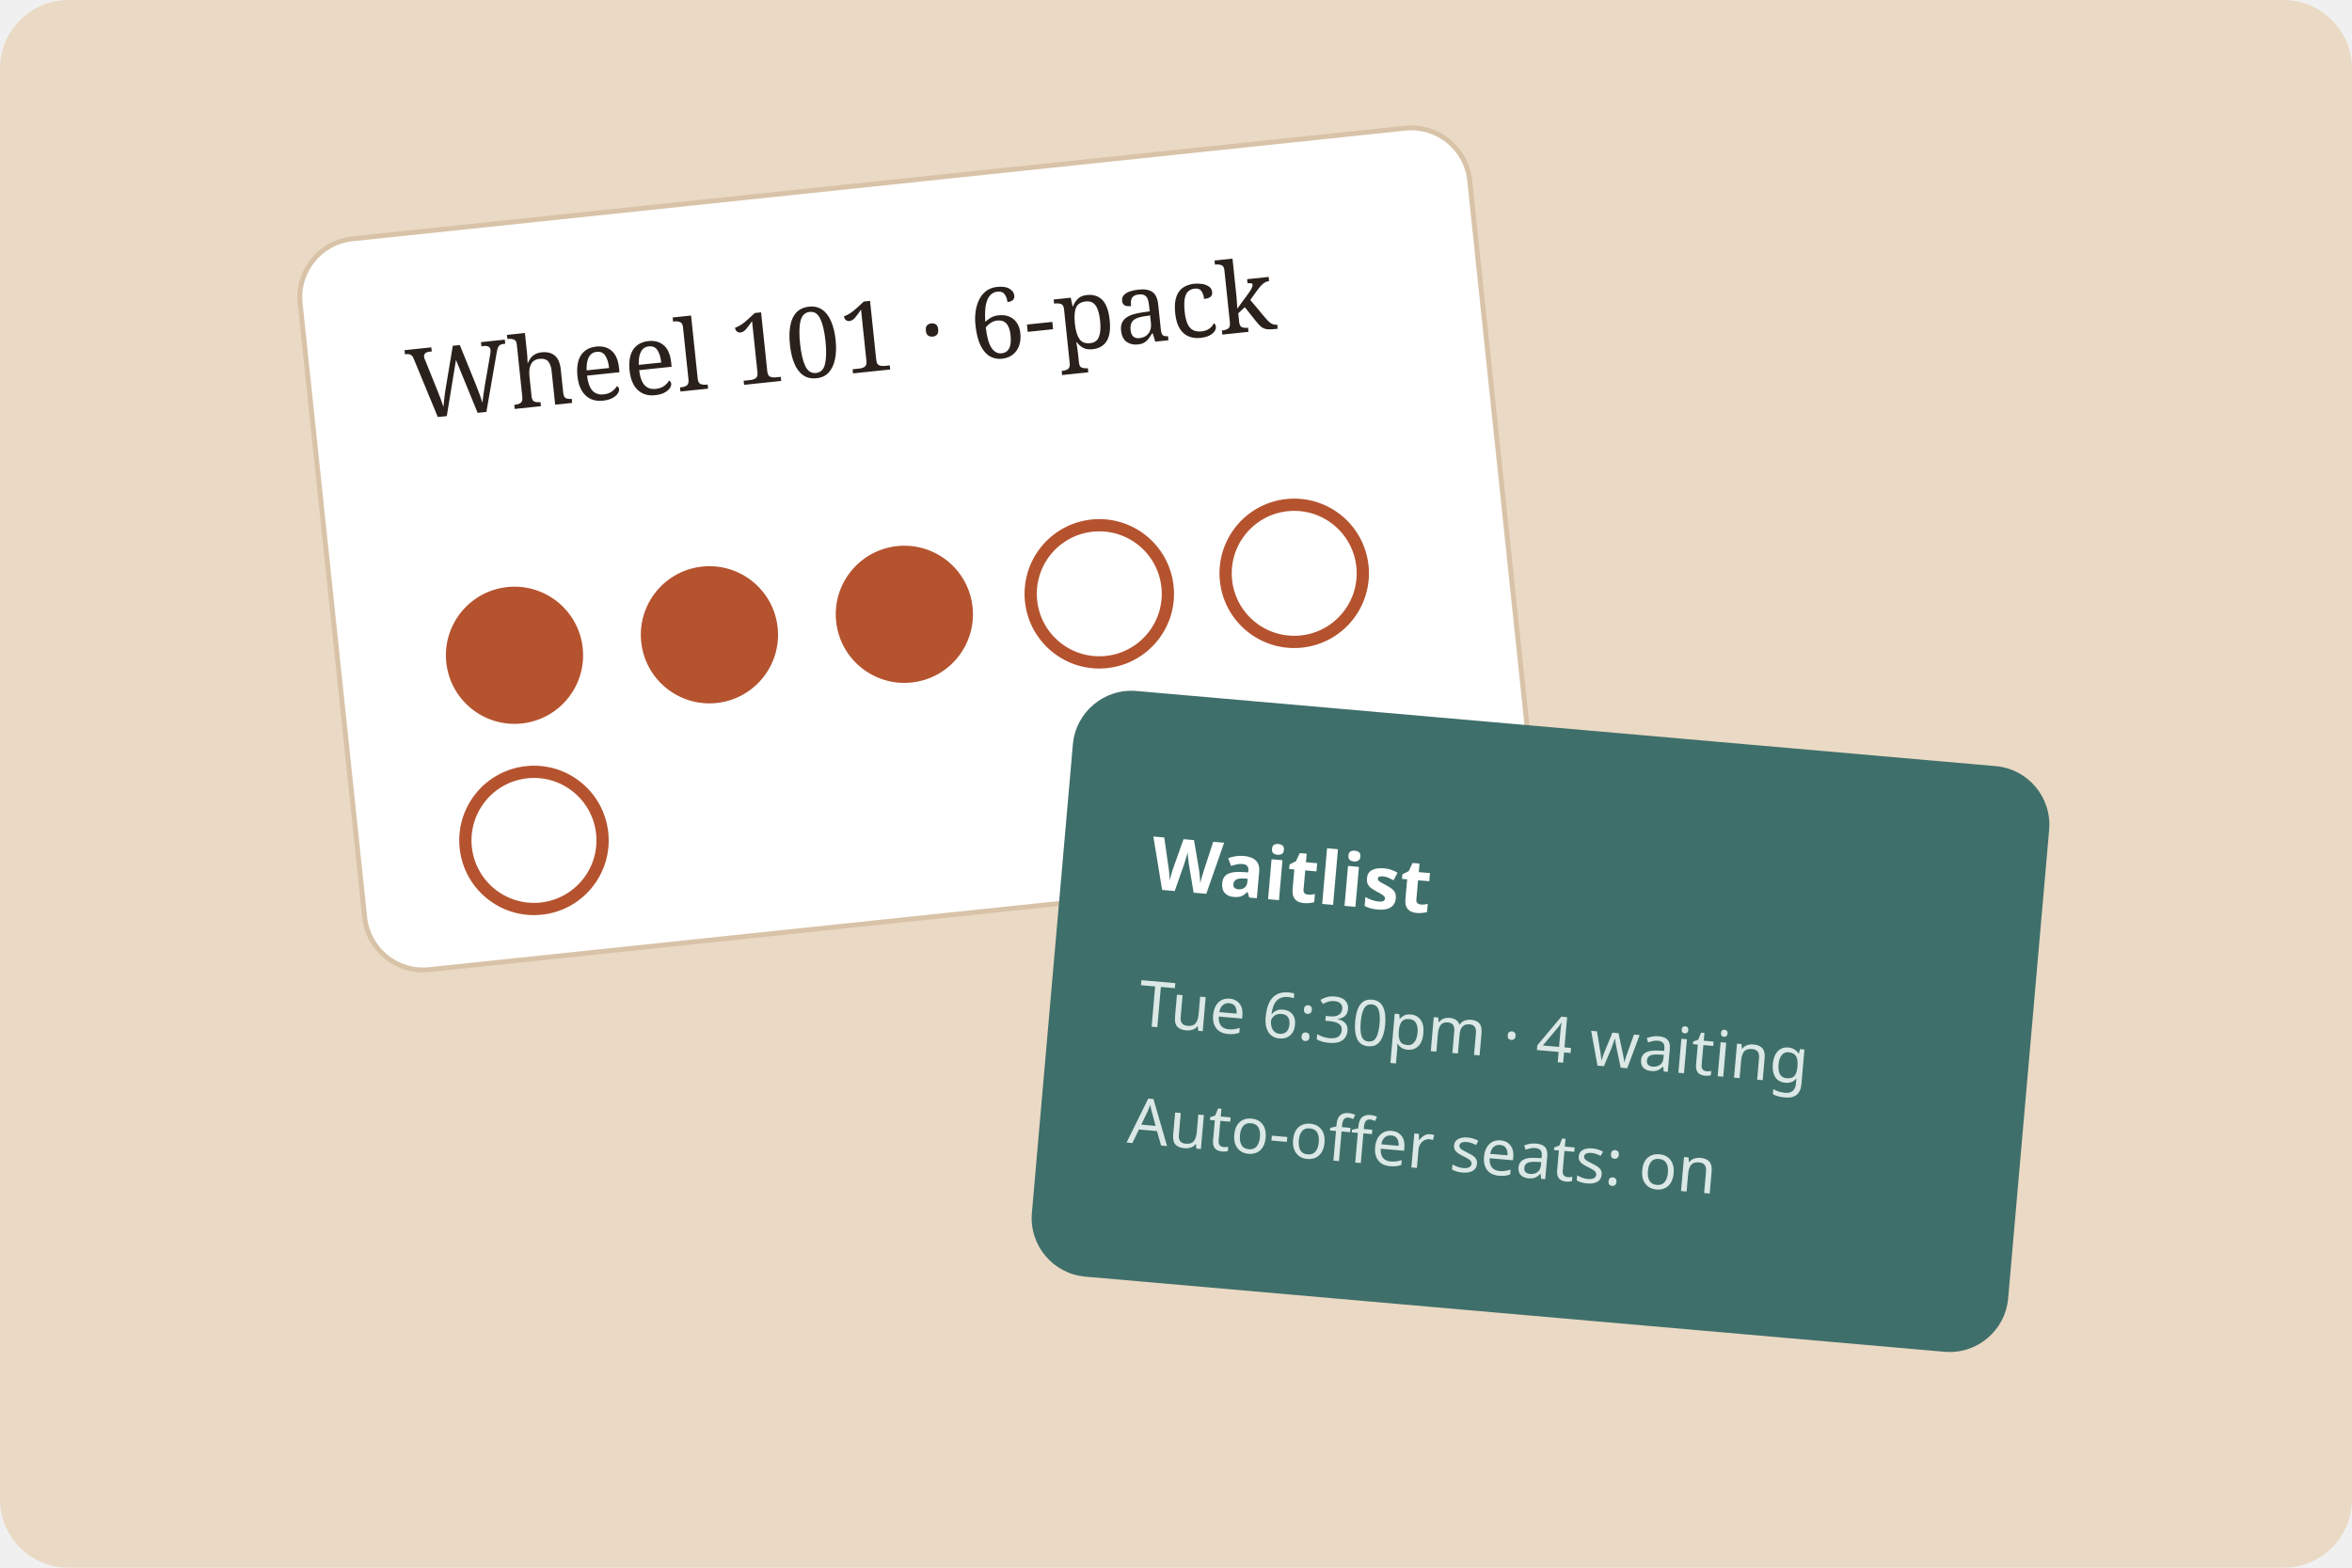
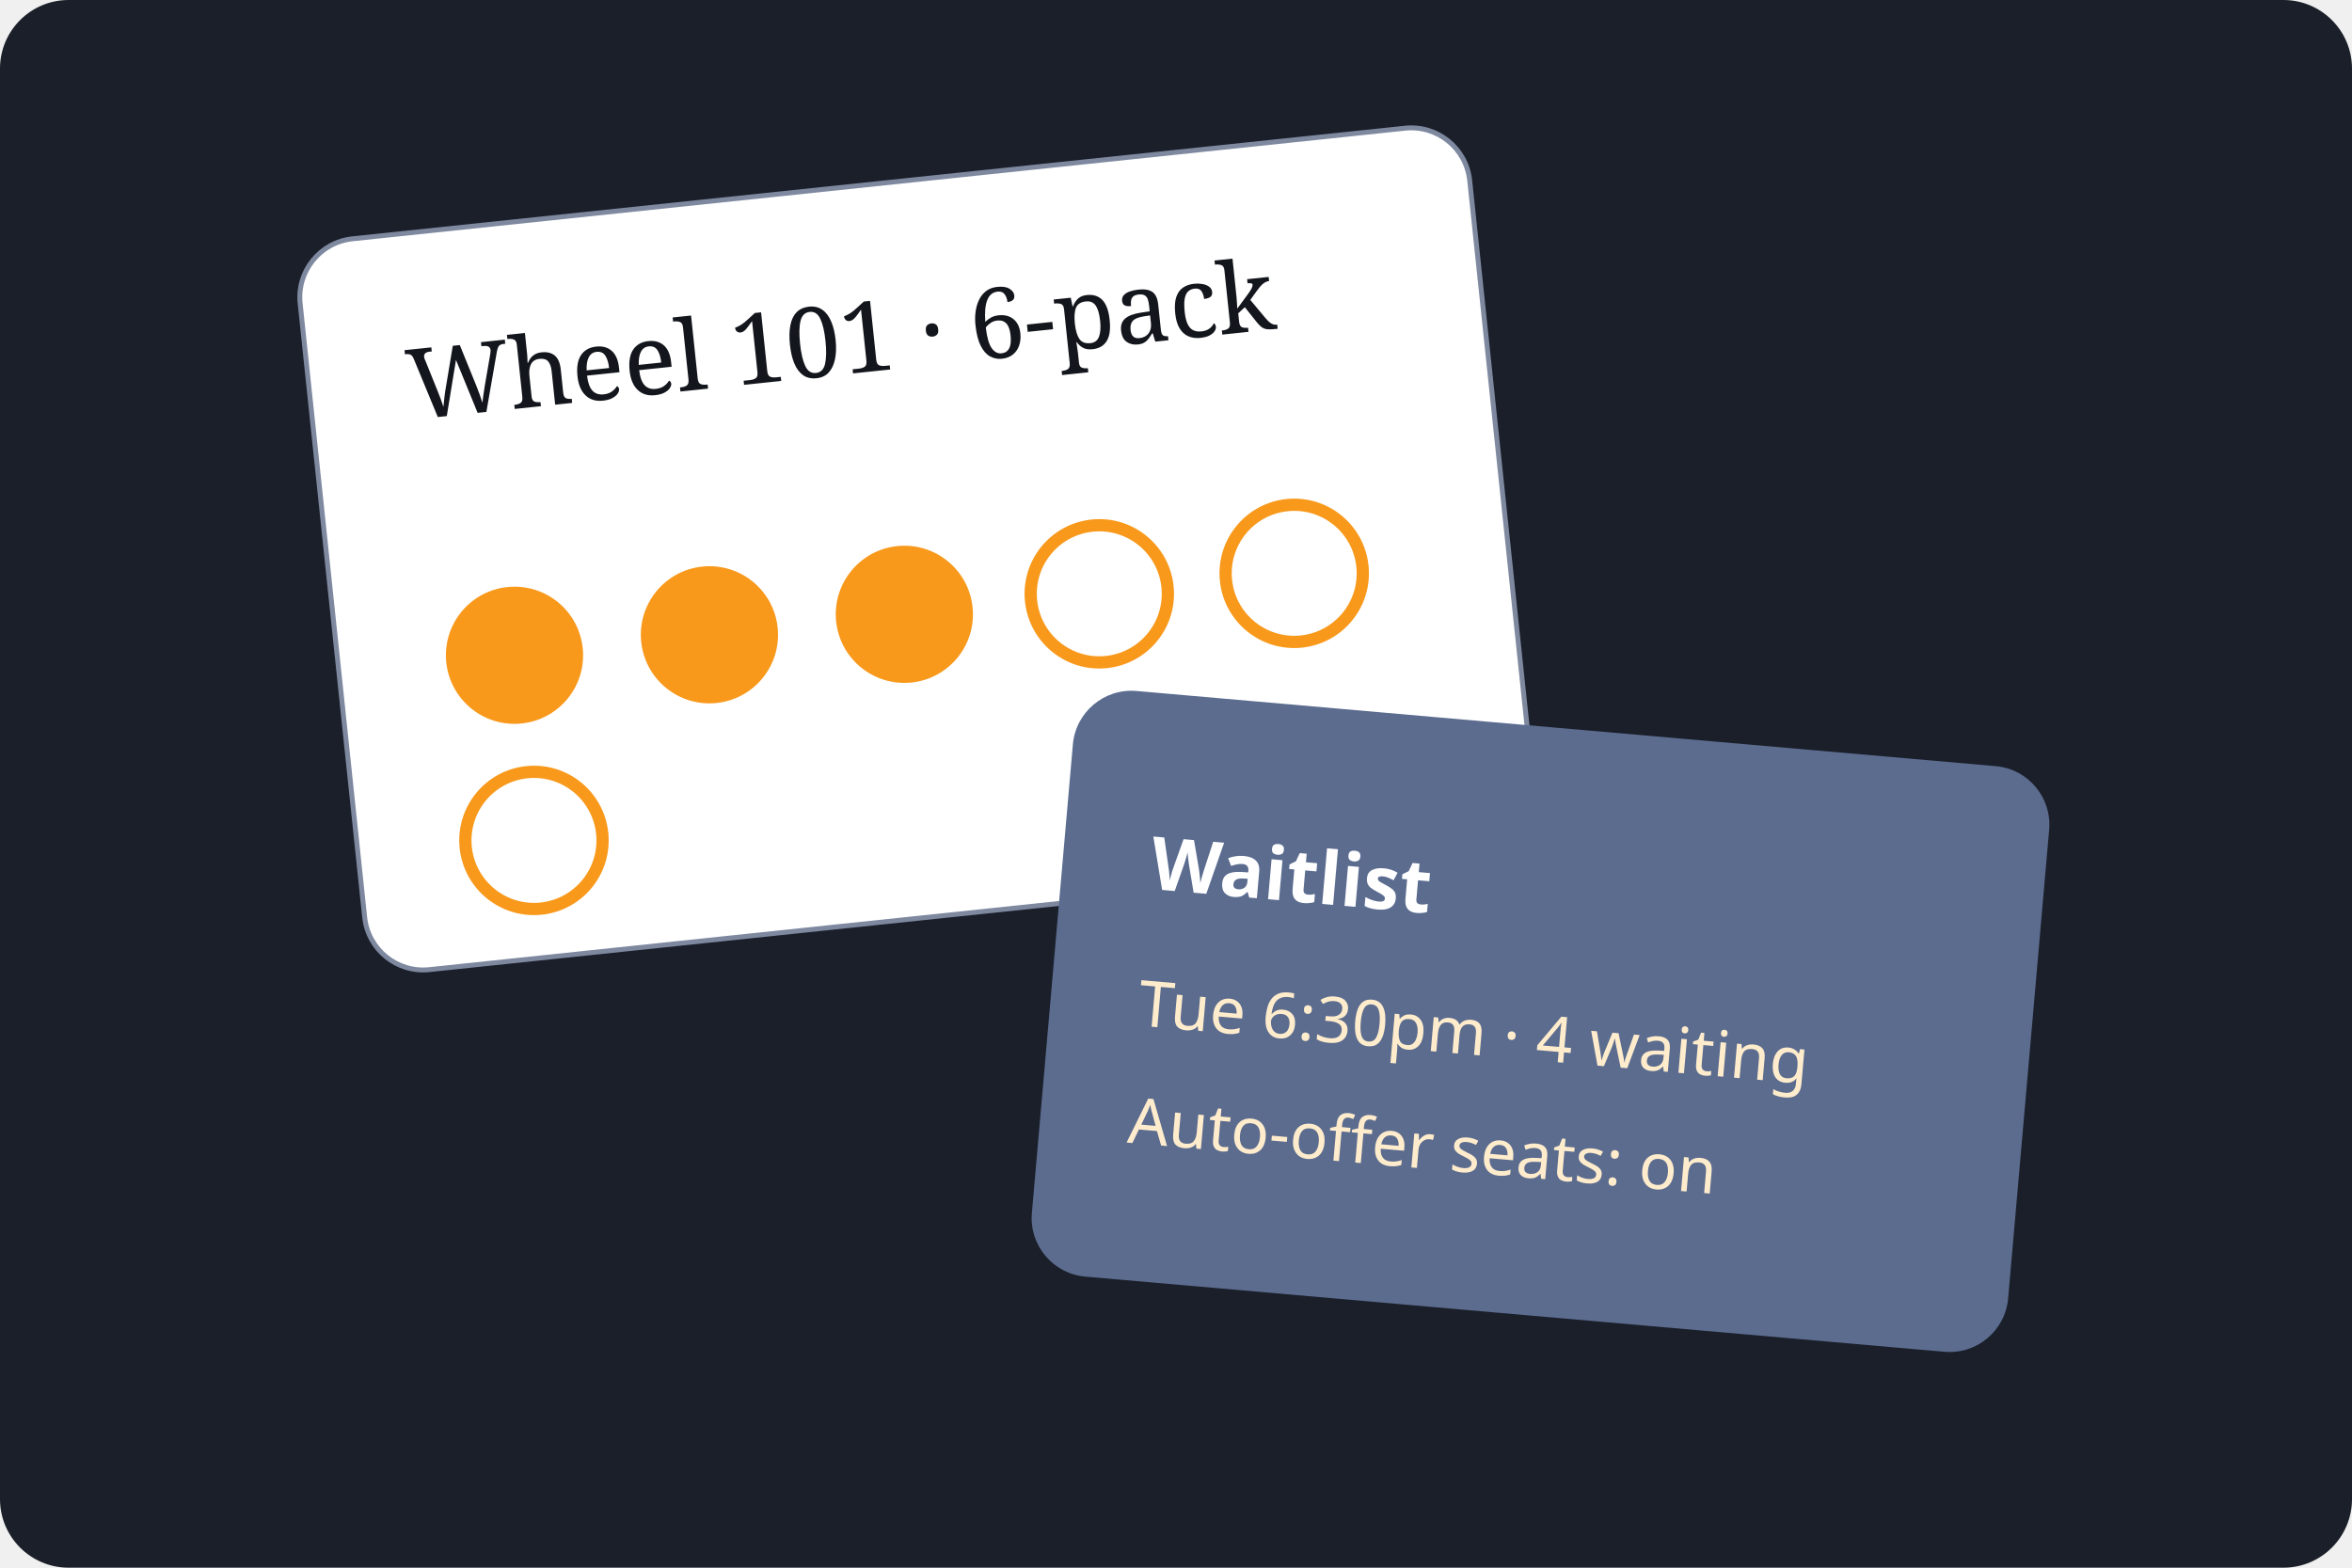
<svg xmlns="http://www.w3.org/2000/svg" viewBox="0 0 480 320">
-   <rect width="480" height="320" rx="14" fill="#ead9c4" />
+   <rect width="480" height="320" rx="14" fill="#1b1f2a" />
  <g transform="translate(60 50) rotate(-6)">
-     <rect width="240" height="150" rx="12" fill="#fff" stroke="#d8c3a8" />
-     <text x="20" y="38" font-family="Georgia, serif" font-size="20" fill="#2a211c">Wheel 101 · 6-pack</text>
-     <g fill="#b5532f">
+     <rect width="240" height="150" rx="12" fill="#fff" stroke="#7e89a0" />
+     <text x="20" y="38" font-family="Georgia, serif" font-size="20" fill="#14161d">Wheel 101 · 6-pack</text>
+     <g fill="#f8991c">
      <circle cx="36" cy="88" r="14" />
      <circle cx="76" cy="88" r="14" />
      <circle cx="116" cy="88" r="14" />
    </g>
-     <g fill="none" stroke="#b5532f" stroke-width="2.5">
+     <g fill="none" stroke="#f8991c" stroke-width="2.5">
      <circle cx="156" cy="88" r="14" />
      <circle cx="196" cy="88" r="14" />
      <circle cx="36" cy="126" r="14" />
    </g>
  </g>
  <g transform="translate(220 140) rotate(5)">
-     <rect width="200" height="120" rx="12" fill="#3f6f6a" />
+     <rect width="200" height="120" rx="12" fill="#5b6c8f" />
    <text x="18" y="40" font-family="system-ui, sans-serif" font-size="15" font-weight="600" fill="#fff">Waitlist</text>
-     <text x="18" y="68" font-family="system-ui, sans-serif" font-size="13" fill="#dbe8e5">Tue 6:30pm · 4 waiting</text>
-     <text x="18" y="92" font-family="system-ui, sans-serif" font-size="13" fill="#dbe8e5">Auto-offer seats: on</text>
+     <text x="18" y="68" font-family="system-ui, sans-serif" font-size="13" fill="#ffeccc">Tue 6:30pm · 4 waiting</text>
+     <text x="18" y="92" font-family="system-ui, sans-serif" font-size="13" fill="#ffeccc">Auto-offer seats: on</text>
  </g>
</svg>
